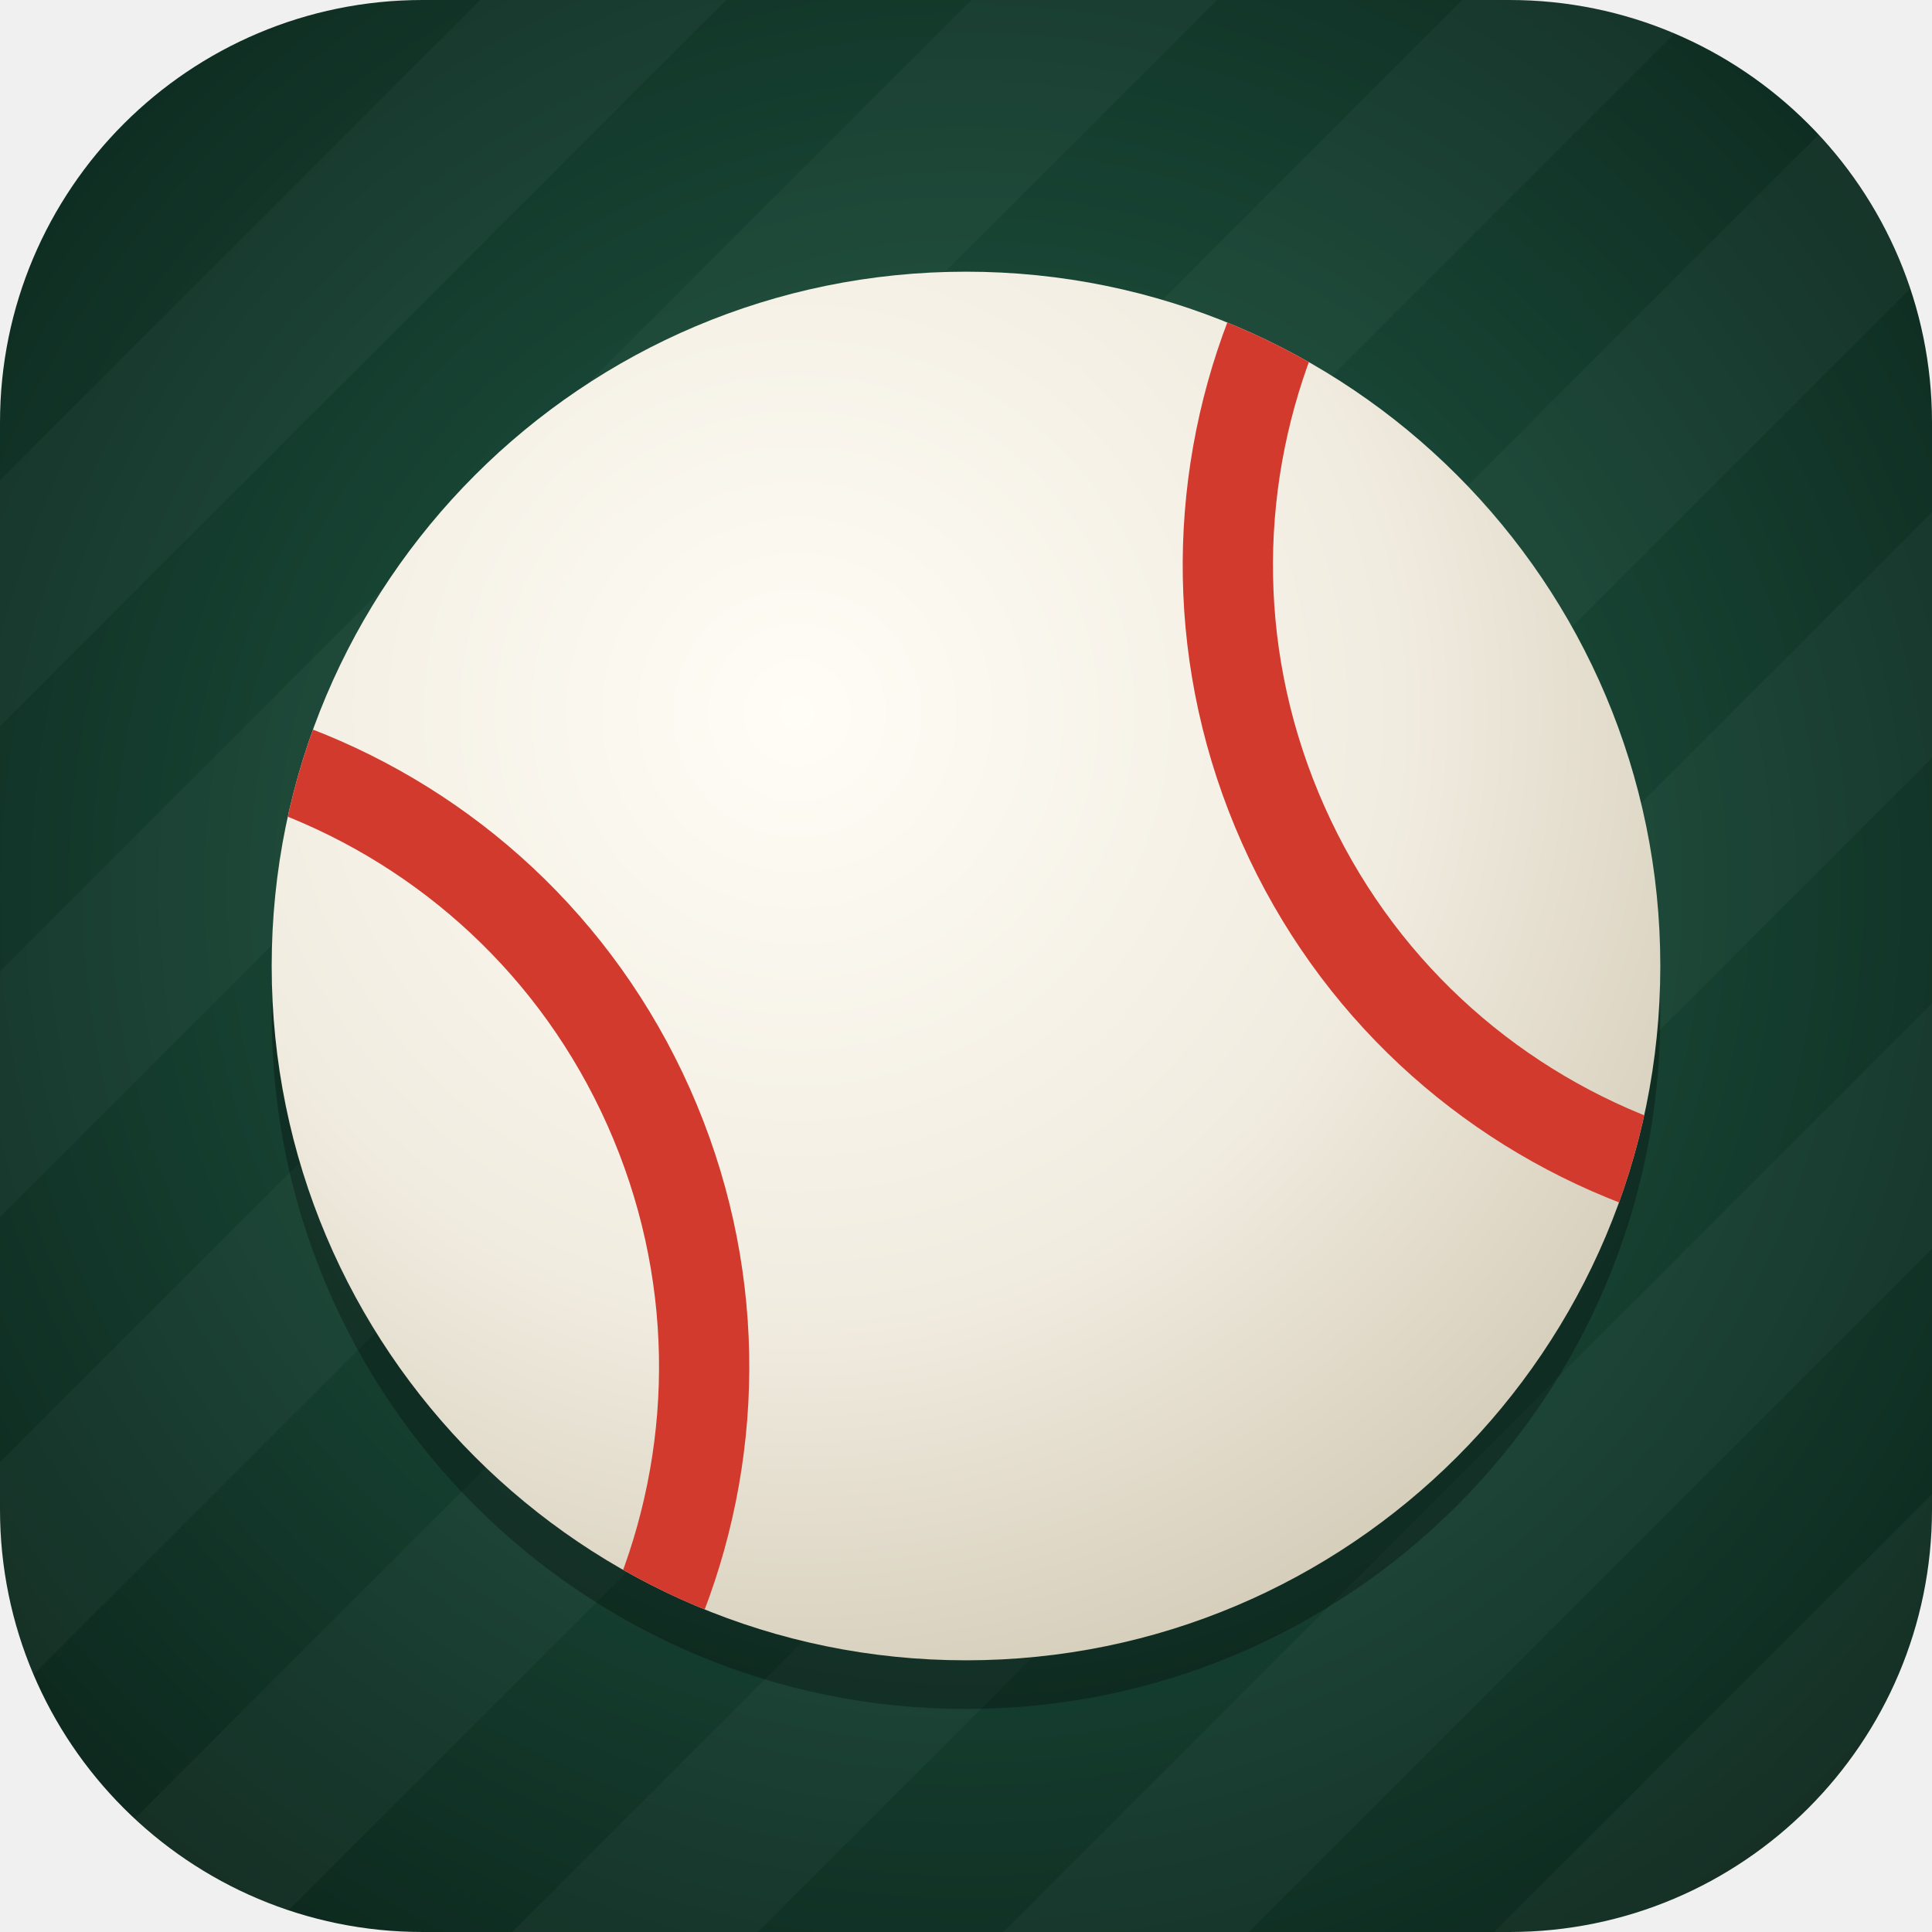
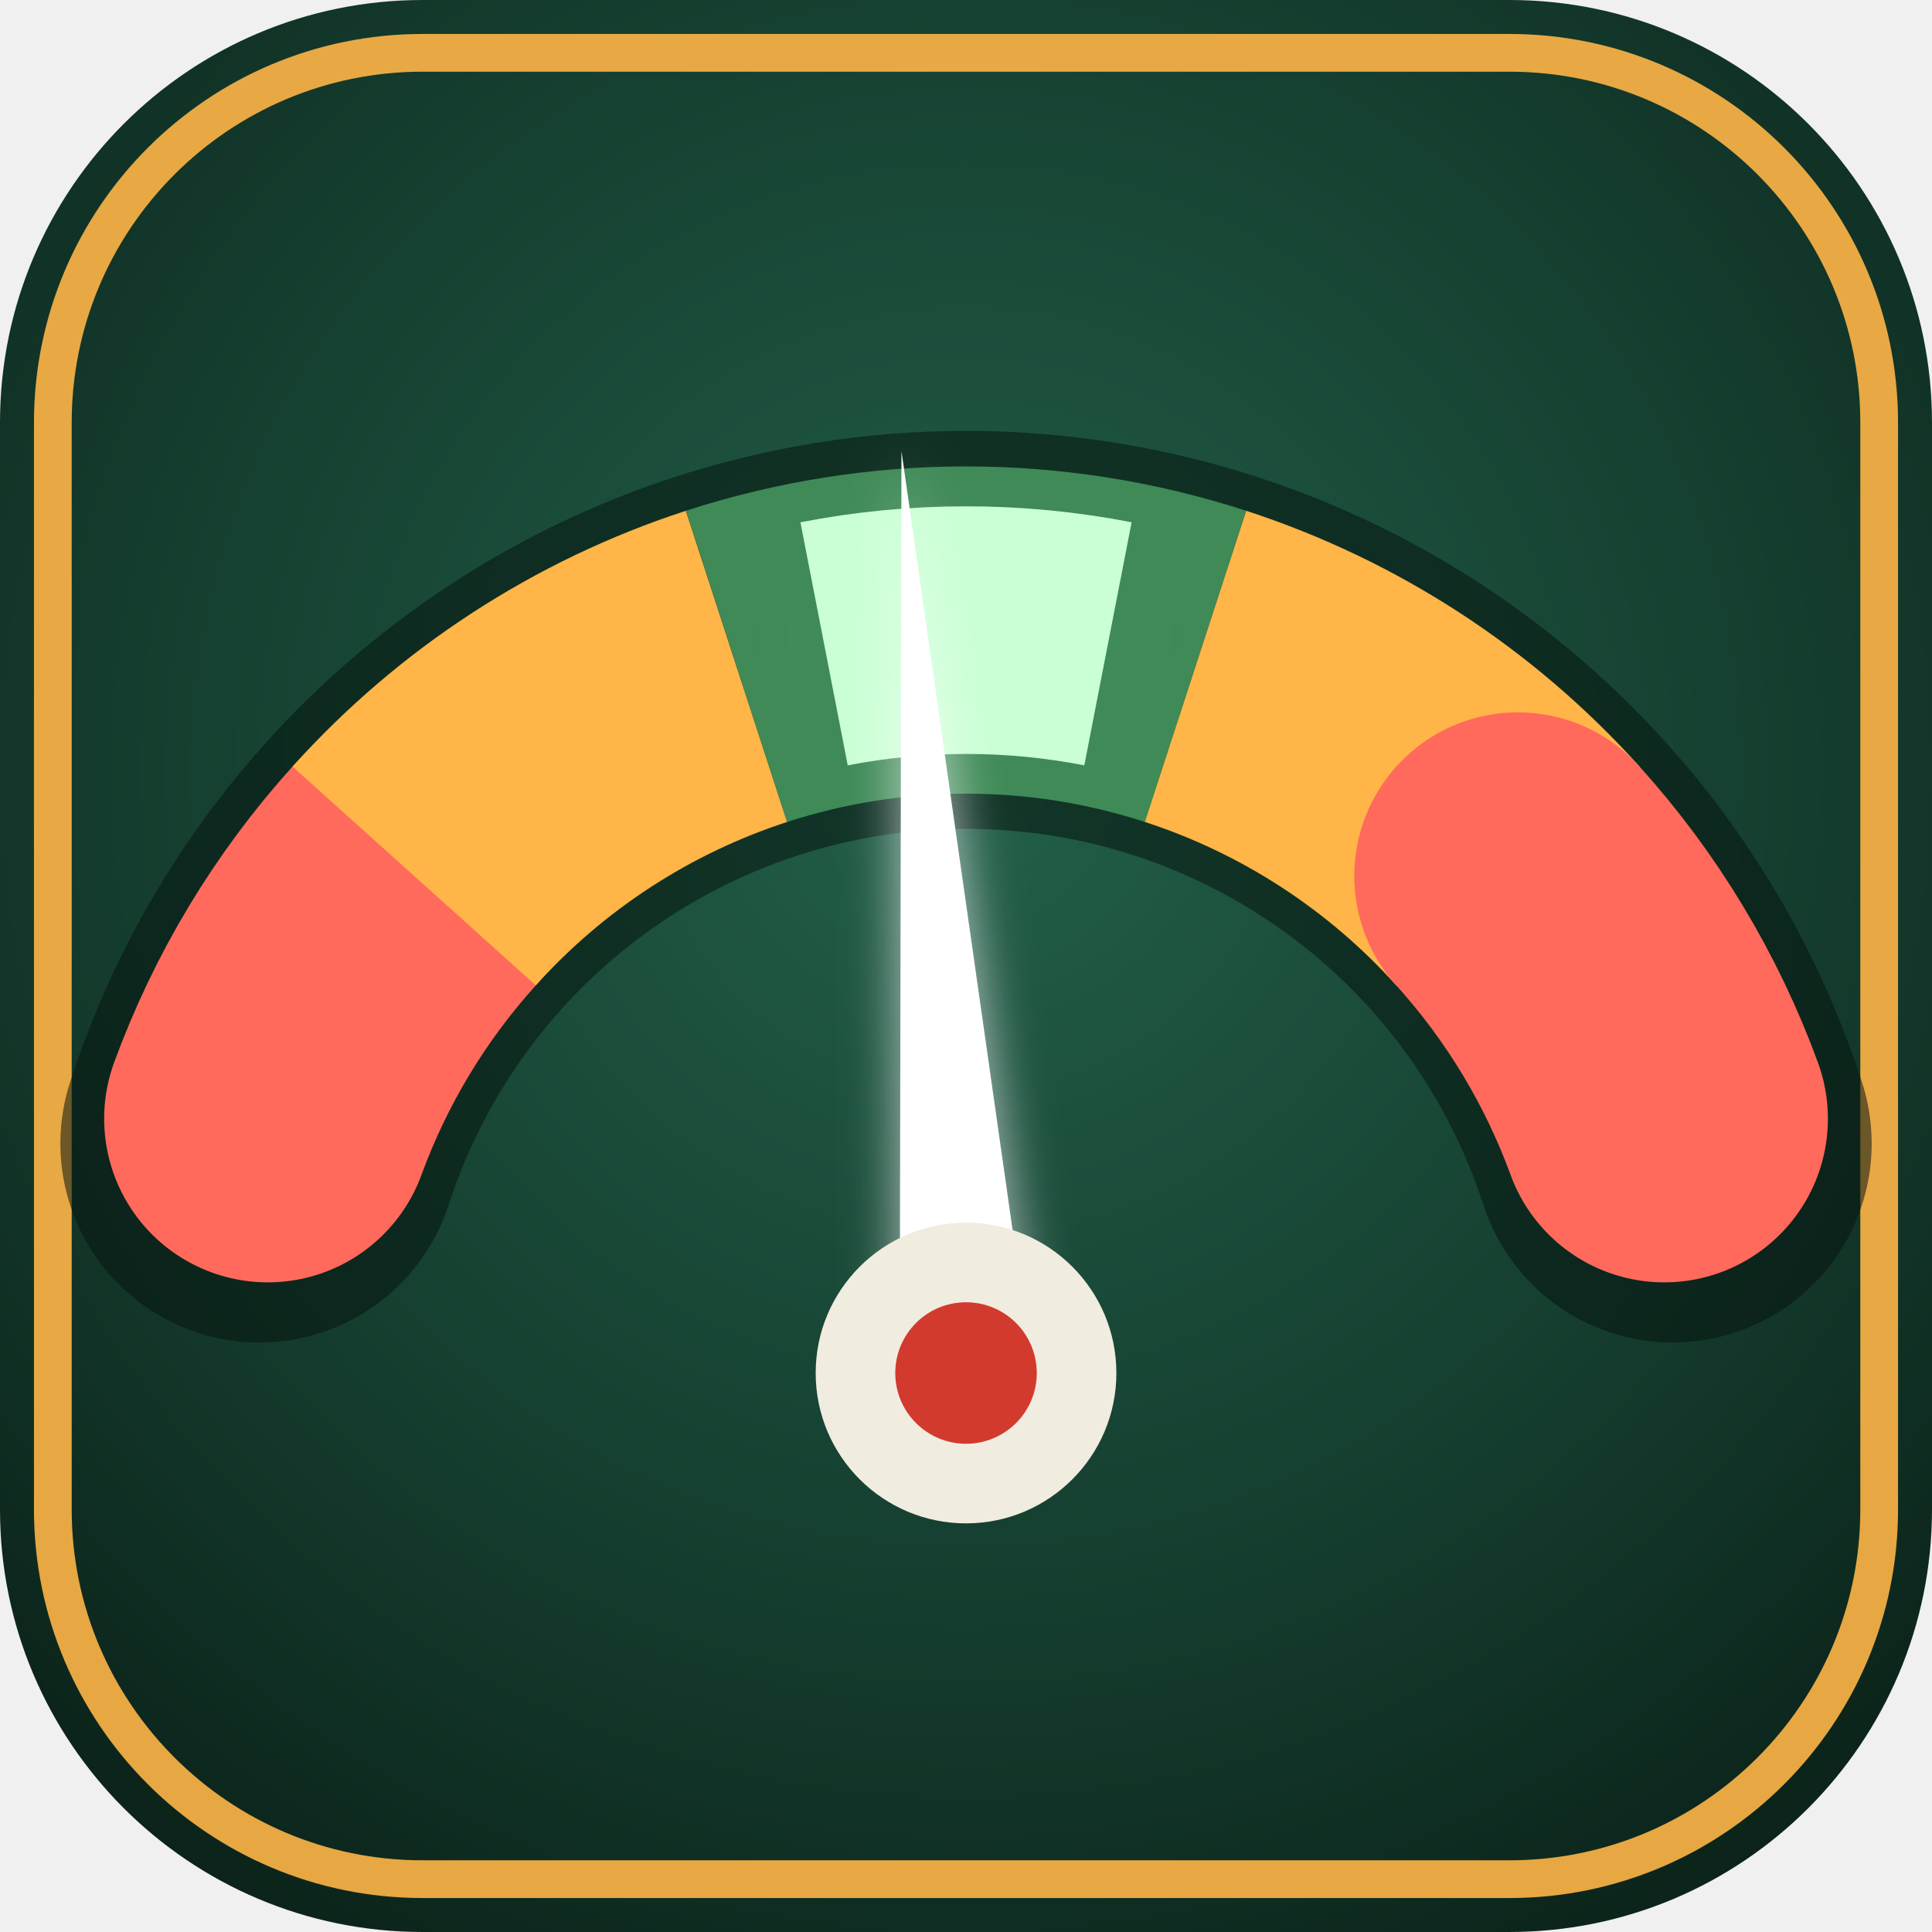
<svg xmlns="http://www.w3.org/2000/svg" viewBox="0 0 512 512" role="img" aria-label="Sweet Spot">
  <defs>
-     <radialGradient id="tg" cx="50%" cy="46%" r="72%">
+     <radialGradient id="bgd" cx="50%" cy="40%" r="70%">
      <stop offset="0" stop-color="#226049" />
-       <stop offset=".6" stop-color="#143b2d" />
+       <stop offset=".65" stop-color="#143b2d" />
      <stop offset="1" stop-color="#0b2219" />
    </radialGradient>
-     <clipPath id="tc">
-       <rect width="512" height="512" rx="112" />
-     </clipPath>
+     <filter id="glow" x="-50%" y="-50%" width="200%" height="200%">
+       <feGaussianBlur stdDeviation="10" />
+     </filter>
+     <filter id="nglow" x="-50%" y="-50%" width="200%" height="200%">
+       <feDropShadow dx="0" dy="0" stdDeviation="6" flood-color="#fff" flood-opacity=".7" />
+     </filter>
  </defs>
-   <g clip-path="url(#tc)">
-     <rect width="512" height="512" fill="url(#tg)" />
-     <g transform="rotate(45 256 256)">
-       <rect x="-200" y="-200" width="46" height="912" fill="#fff" opacity=".035" />
-       <rect x="-108" y="-200" width="46" height="912" fill="#fff" opacity=".035" />
-       <rect x="-16" y="-200" width="46" height="912" fill="#fff" opacity=".035" />
-       <rect x="76" y="-200" width="46" height="912" fill="#fff" opacity=".035" />
-       <rect x="168" y="-200" width="46" height="912" fill="#fff" opacity=".035" />
-       <rect x="260" y="-200" width="46" height="912" fill="#fff" opacity=".035" />
-       <rect x="352" y="-200" width="46" height="912" fill="#fff" opacity=".035" />
-       <rect x="444" y="-200" width="46" height="912" fill="#fff" opacity=".035" />
-       <rect x="536" y="-200" width="46" height="912" fill="#fff" opacity=".035" />
-       <rect x="628" y="-200" width="46" height="912" fill="#fff" opacity=".035" />
-     </g>
-   </g>
-   <defs>
-     <radialGradient id="bg" cx="38%" cy="32%" r="78%">
-       <stop offset="0" stop-color="#fffdf6" />
-       <stop offset=".55" stop-color="#f1ece0" />
-       <stop offset="1" stop-color="#cfc7b2" />
-     </radialGradient>
-     <clipPath id="bc">
-       <circle cx="256" cy="256" r="184" />
-     </clipPath>
-   </defs>
-   <circle cx="256" cy="268.9" r="184" fill="#000" opacity=".28" />
-   <circle cx="256" cy="256" r="184" fill="url(#bg)" />
-   <g clip-path="url(#bc)">
-     <g transform="rotate(-24 256 256)">
-       <circle cx="-5.3" cy="256" r="169.28" fill="none" stroke="#d23a2e" stroke-width="23.92" />
-       <circle cx="517.3" cy="256" r="169.28" fill="none" stroke="#d23a2e" stroke-width="23.92" />
-     </g>
+   <rect width="512" height="512" rx="112" fill="url(#bgd)" />
+   <rect x="14" y="14" width="484" height="484" rx="98" fill="none" stroke="#ffb547" stroke-width="10" opacity="0.9" />
+   <g transform="translate(-44.0 -8.8) scale(1.1719)">
+     <path d="M96.2 266.1 A168 168 0 0 1 415.8 266.1" stroke="#06140e" stroke-width="90" stroke-linecap="round" fill="none" opacity=".55" />
+     <path d="M98.1 260.5 A168 168 0 0 1 131.2 205.6" stroke="#ff6a5c" stroke-width="74" fill="none" stroke-linecap="round" />
+     <path d="M131.2 205.6 A168 168 0 0 1 204.1 158.2" stroke="#ffb547" stroke-width="74" fill="none" />
+     <path d="M204.1 158.2 A168 168 0 0 1 307.9 158.2" stroke="#3f8a57" stroke-width="74" fill="none" />
+     <path d="M307.9 158.2 A168 168 0 0 1 380.8 205.6" stroke="#ffb547" stroke-width="74" fill="none" />
+     <path d="M380.8 205.6 A168 168 0 0 1 413.9 260.5" stroke="#ff6a5c" stroke-width="74" fill="none" stroke-linecap="round" />
+     <path d="M223.9 153.1 A168 168 0 0 1 288.1 153.1" stroke="#8fe0a0" stroke-width="84" fill="none" filter="url(#glow)" />
+     <path d="M223.9 153.1 A168 168 0 0 1 288.1 153.1" stroke="#c9ffd3" stroke-width="56" fill="none" />
+     <path d="M241.0 319.0 L241.4 109.5 L271.0 317.0 Z" fill="#fff" filter="url(#nglow)" />
+     <circle cx="256" cy="318" r="34" fill="#f1ece0" />
+     <circle cx="256" cy="318" r="16" fill="#d23a2e" />
  </g>
</svg>
